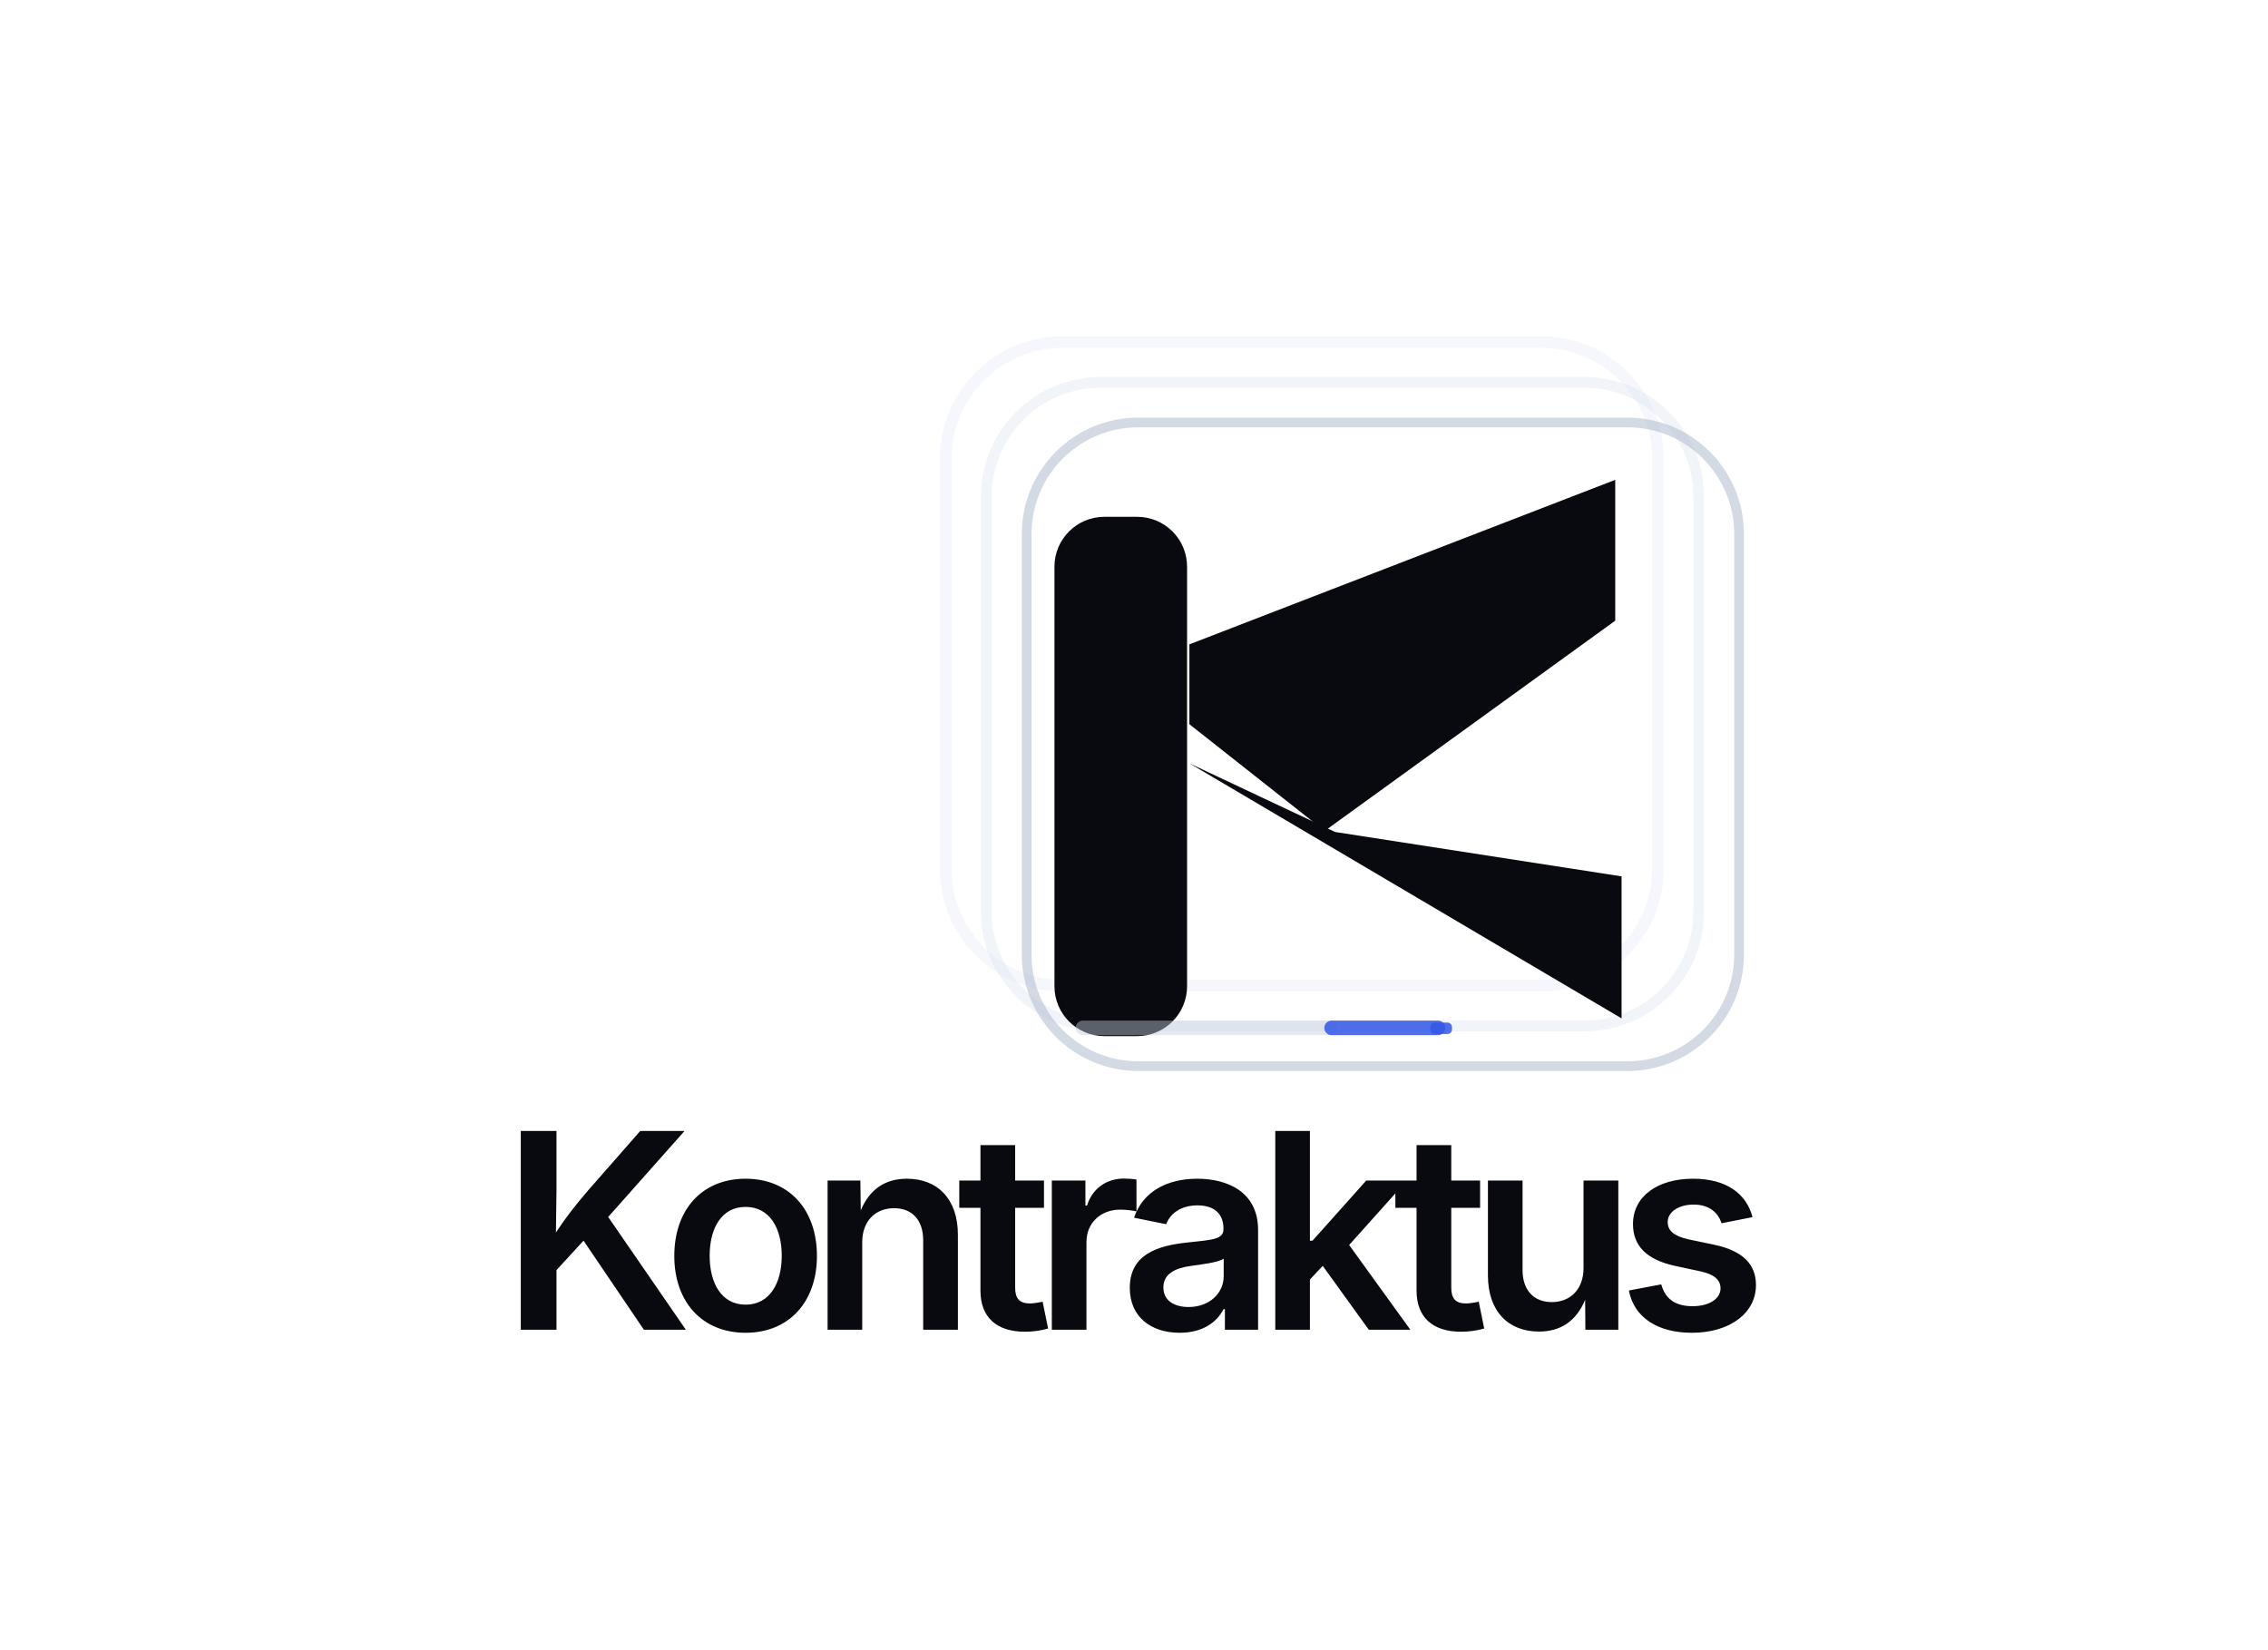
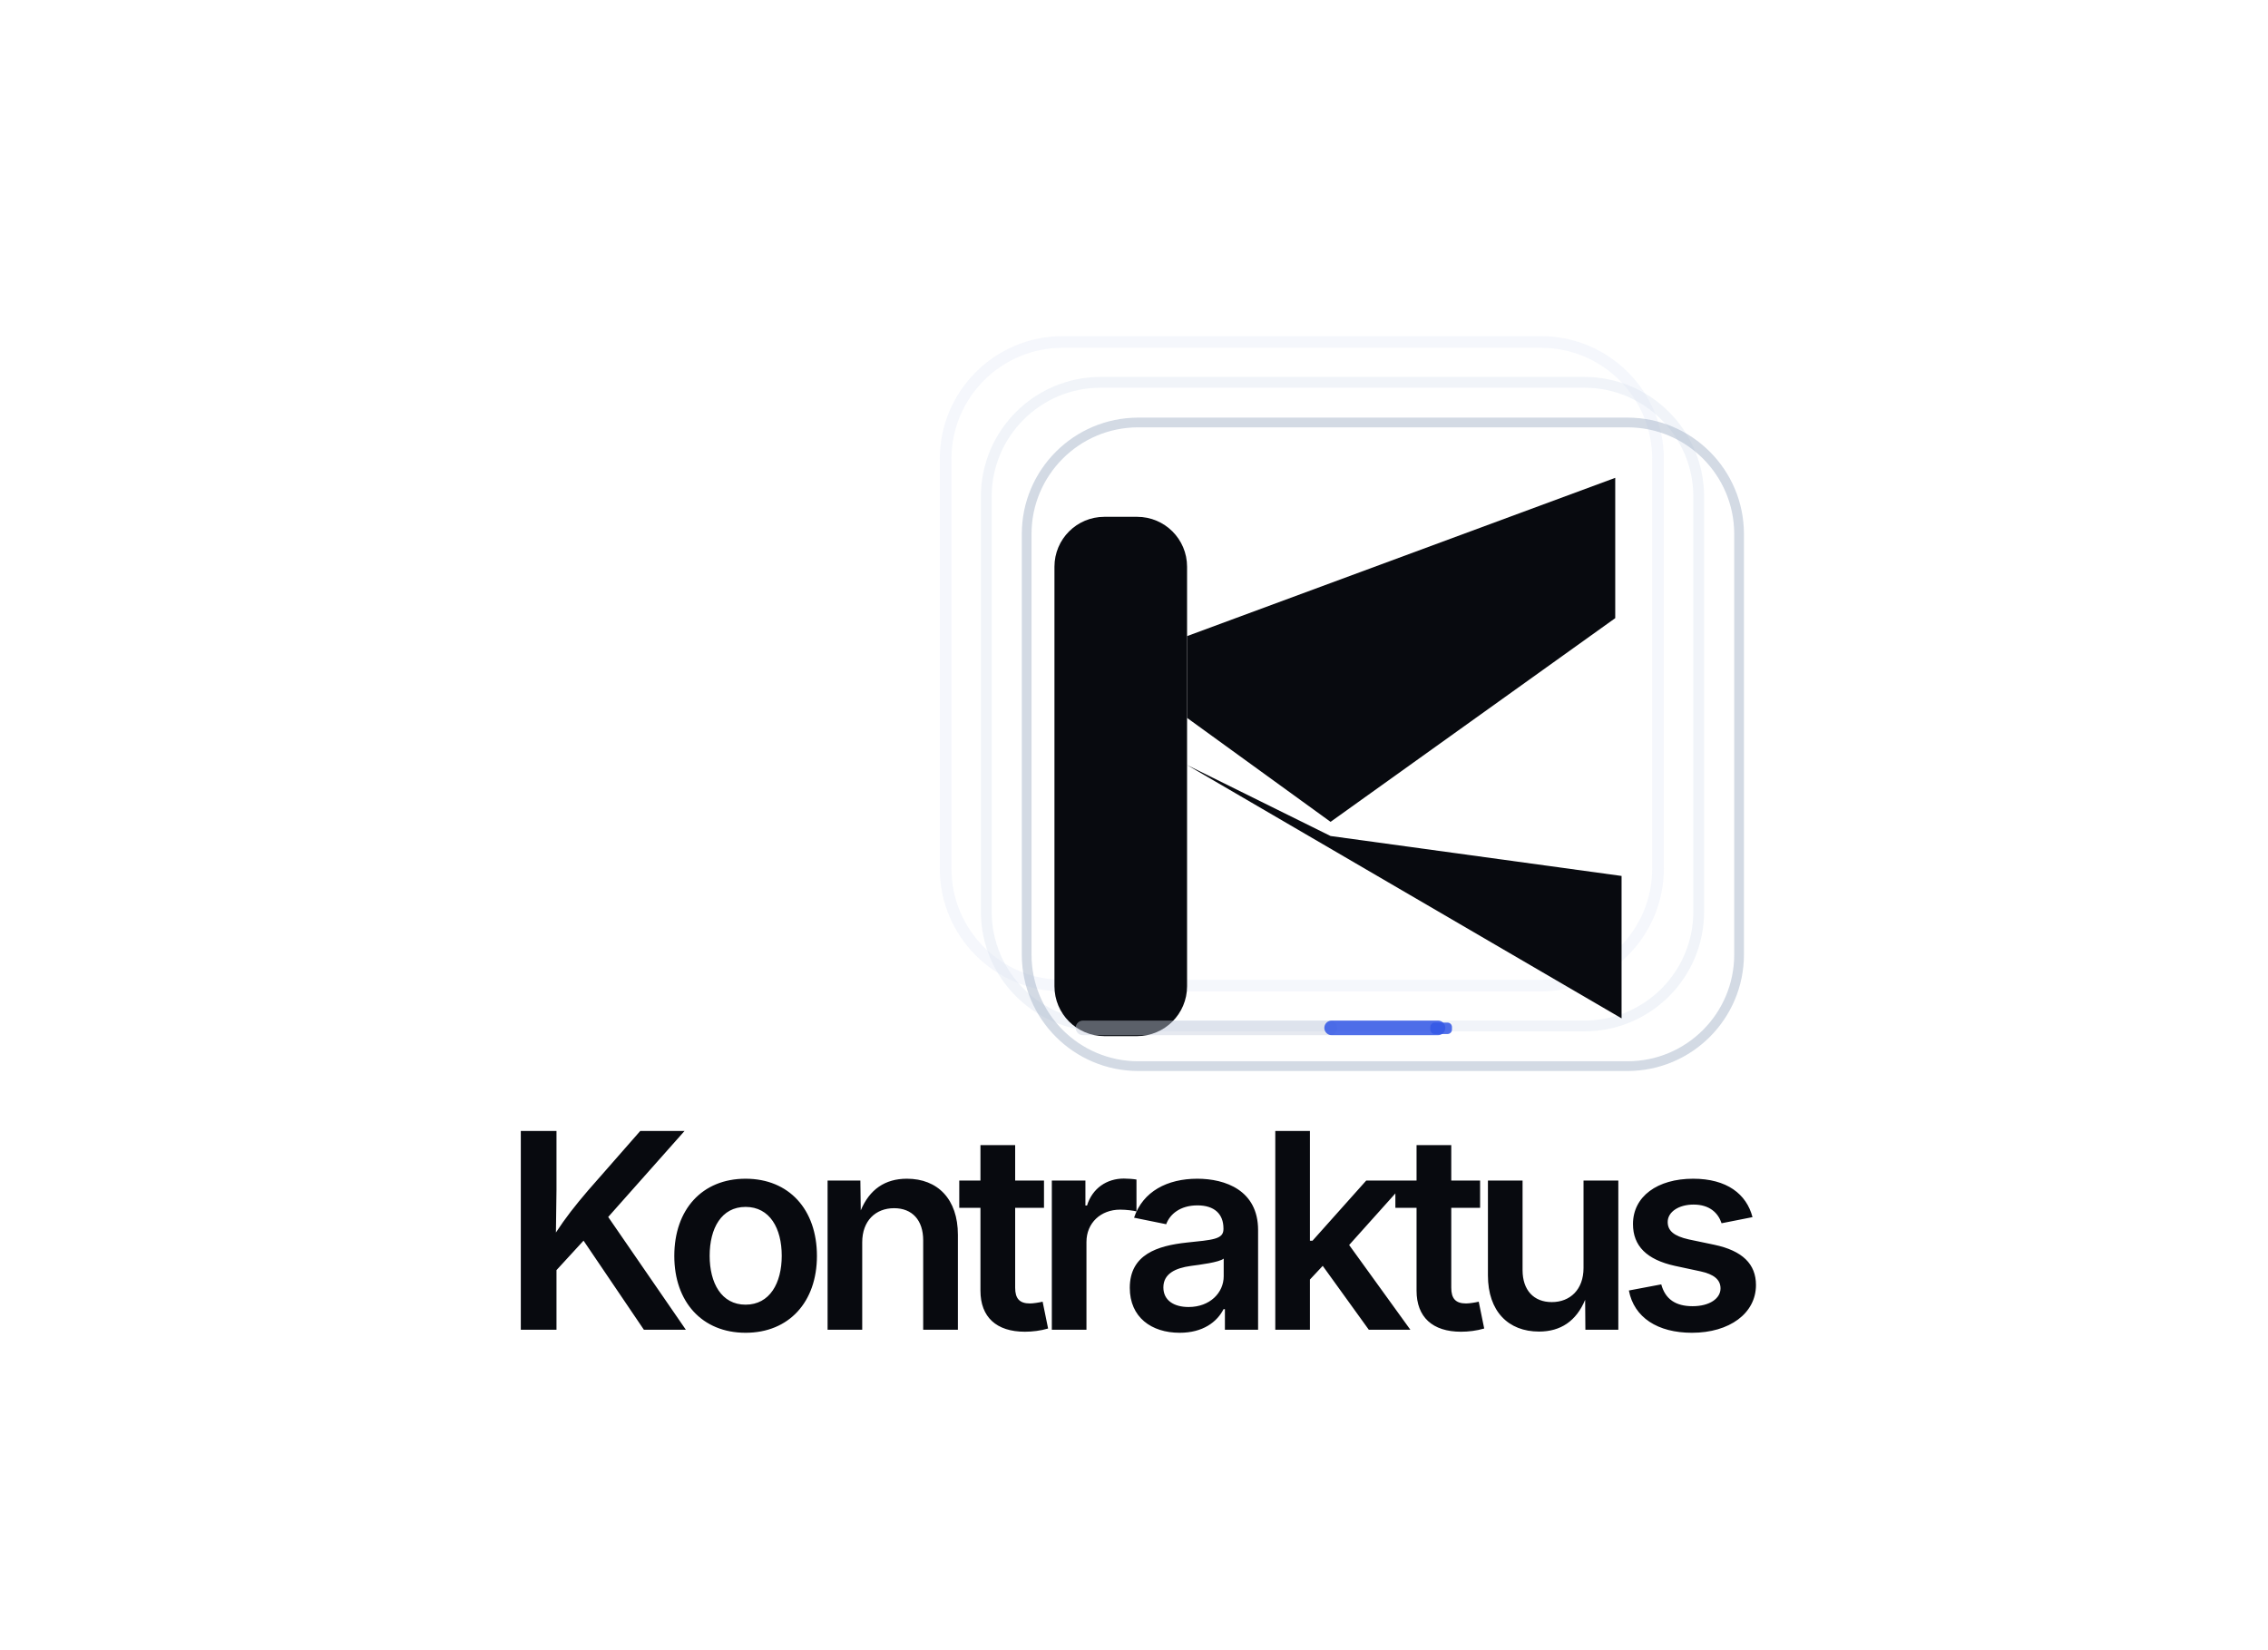
<svg xmlns="http://www.w3.org/2000/svg" width="440" height="320" viewBox="0 0 440 320" fill="none" role="img" aria-labelledby="t">
  <defs>
    <style>
      .wm{fill:#080a0f;font-family:"IBM Plex Sans",Inter,Lato,Lato SemiBold,"DejaVu Sans",system-ui,sans-serif;font-weight:600;font-size:53px;letter-spacing:-0.072em;text-anchor:middle;}
    </style>
  </defs>
  <g transform="translate(169,52) scale(2.05)">
    <rect x="7.05" y="7" width="67.42" height="60.92" rx="11.08" ry="11.08" stroke="#ebeff9" stroke-width="1.1" fill="none" opacity="0.52" />
    <rect x="10.9" y="10.82" width="67.42" height="60.92" rx="10.82" ry="10.82" stroke="#d7e1ef" stroke-width="1.02" fill="none" opacity="0.36" />
    <rect x="14.72" y="14.62" width="67.42" height="60.92" rx="10.56" ry="10.56" stroke="#aab8cc" stroke-width="0.92" fill="none" opacity="0.52" />
    <rect fill="#080a0f" x="17.35" y="23.55" width="12.55" height="49.15" rx="4.72" ry="4.72" />
-     <path fill="#080a0f" d="M30.12 35.62 L70.42 20.05 L70.42 33.38 L42.92 53.28 L30.12 43.18 Z" />
-     <path fill="#080a0f" d="M30.12 46.88 L71.02 71.02 L71.02 57.58 L43.92 53.38 L30.12 46.88 Z" />
+     <path fill="#080a0f" d="M29.9 34.84 L70.42 19.86 L70.42 33.14 L43.48 52.42 L29.9 42.58 Z" />
+     <path fill="#080a0f" d="M29.9 47.04 L71.02 71.02 L71.02 57.54 L43.48 53.76 L29.9 47.04 Z" />
    <path stroke="#c5cedd" opacity="0.44" stroke-width="1.38" stroke-linecap="round" fill="none" d="M20.05 71.92 H43.42" />
    <path stroke="#3458e6" opacity="0.86" stroke-width="1.38" stroke-linecap="round" fill="none" d="M43.58 71.92 H53.65" />
    <rect x="52.92" y="71.42" width="2.05" height="1.08" rx="0.42" fill="#3458e6" opacity="0.86" />
  </g>
  <text class="wm" x="220" y="258">Kontraktus</text>
</svg>
